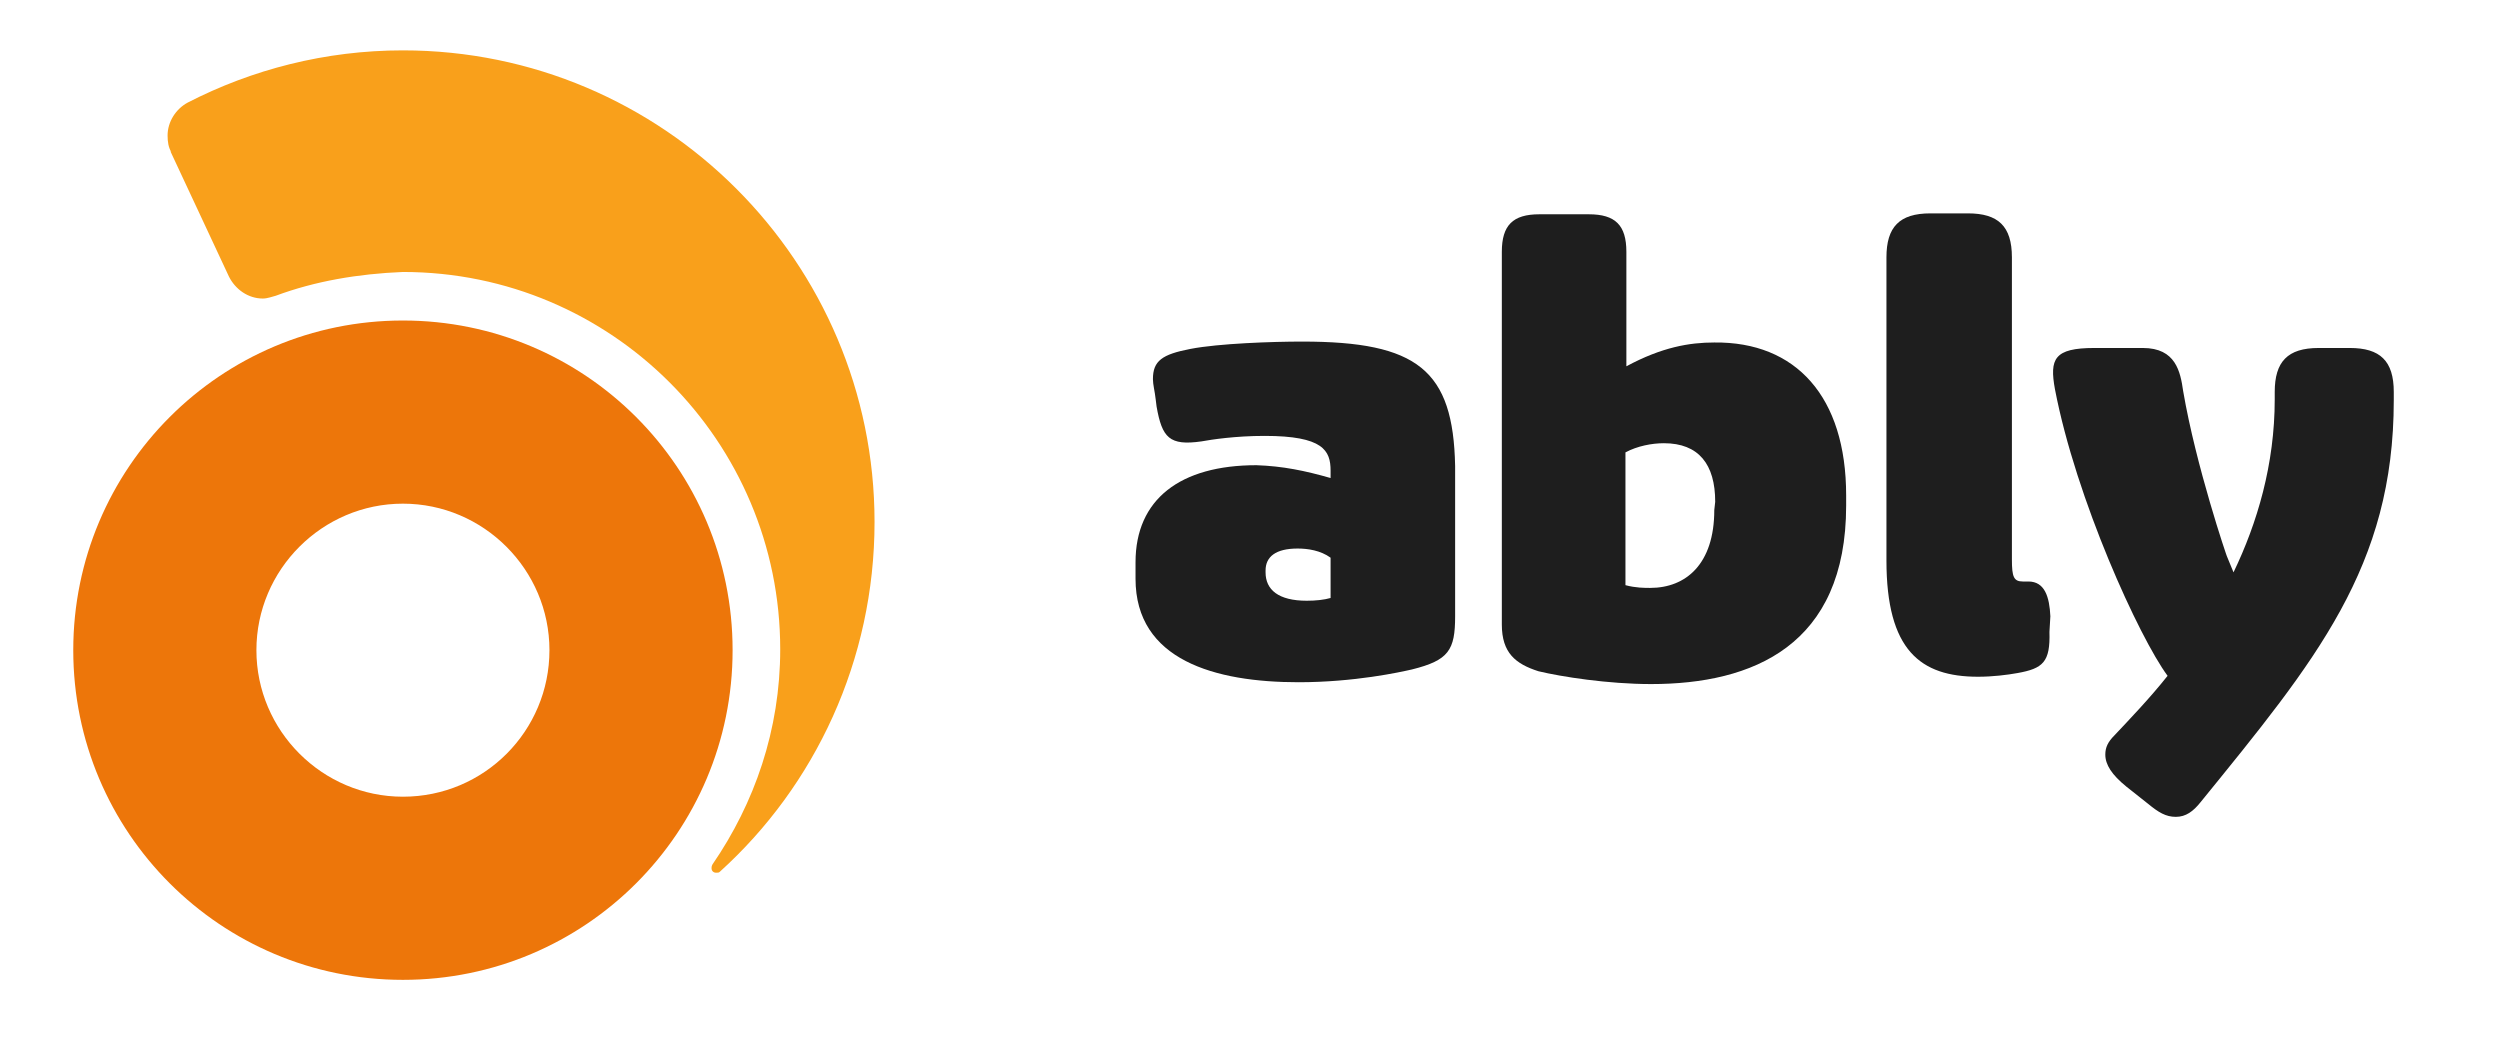
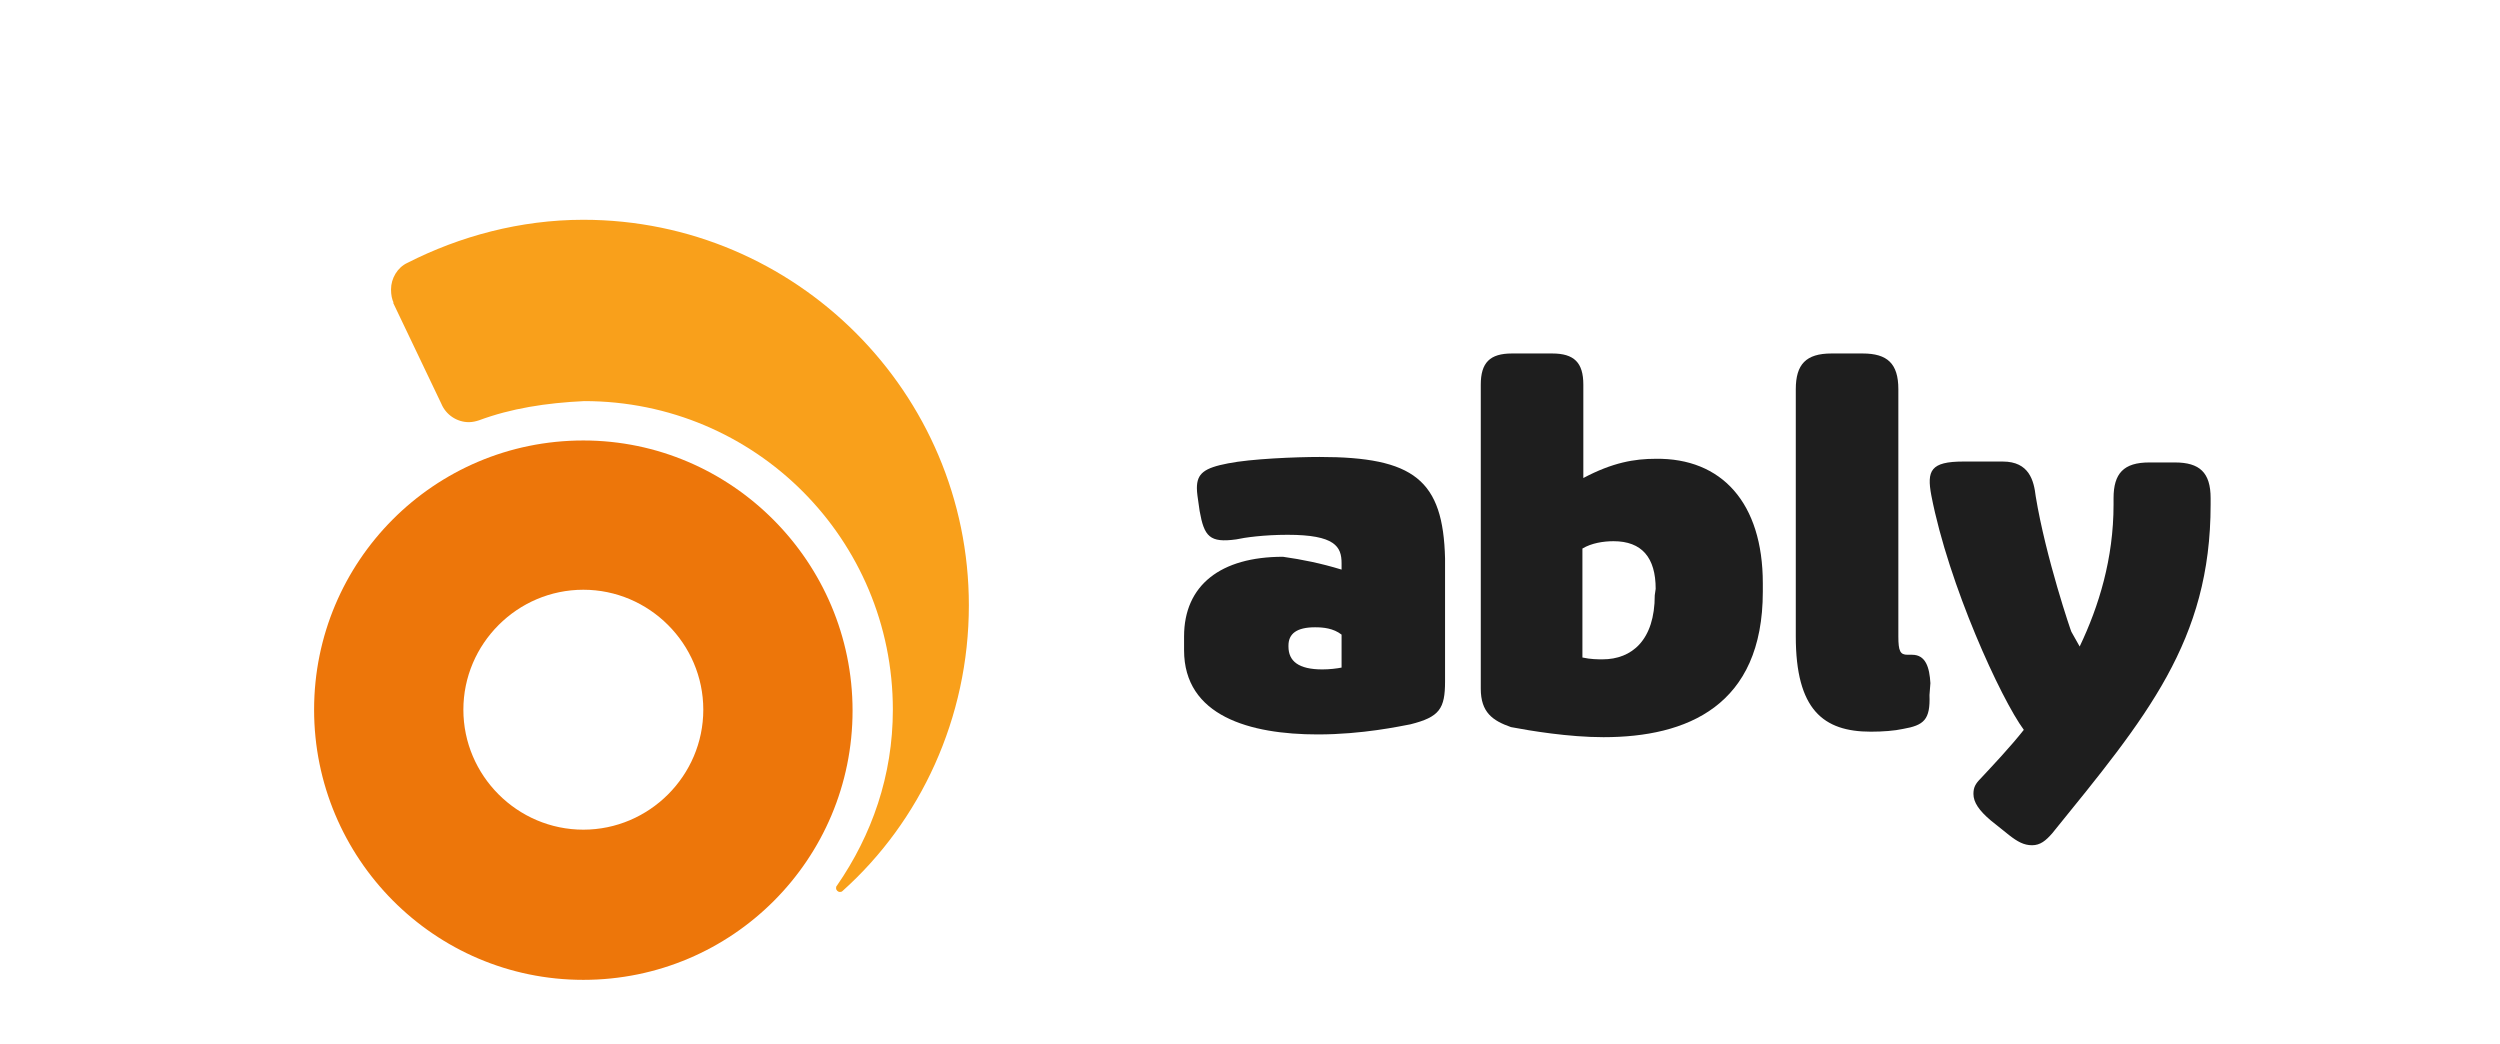
<svg xmlns="http://www.w3.org/2000/svg" version="1.1" id="Layer_1" x="0px" y="0px" viewBox="0 0 273 114" style="enable-background:new 0 0 273 114;" xml:space="preserve">
  <style type="text/css">
	.st0{fill:#ED760A;}
	.st1{fill:#F9A01B;}
	.st2{fill:#1E1E1E;}
</style>
-   <path class="st0" d="M44,35C24.1,35,8,51.1,8,71s16.1,36,36,36s36-16.1,36-36C80,51.1,63.9,35,44,35z M44,87c-8.8,0-16-7.2-16-16  s7.2-16,16-16s16,7.2,16,16S52.9,87,44,87z" />
-   <path class="st1" d="M30.1,32.3c-0.4,0.1-0.9,0.3-1.4,0.3c-1.6,0-3-1-3.7-2.4l0,0l-6.4-13.7l0.1,0.1c-0.3-0.5-0.4-1.1-0.4-1.8  c0-1.5,0.9-2.9,2.2-3.6C27.5,7.6,35.5,5.5,44,5.5c28.4,0,51.5,23.1,51.5,51.5c0,15.1-6.5,28.8-16.9,38.2v0c-0.1,0.1-0.2,0.1-0.4,0.1  c-0.3,0-0.5-0.2-0.5-0.5c0-0.1,0-0.2,0.1-0.4c4.6-6.7,7.4-14.7,7.4-23.5c0-22.7-18.4-41.2-41.2-41.2C39.1,29.9,34.4,30.7,30.1,32.3" />
-   <path class="st2" d="M145.3,52.2v-0.8c0-2.2-0.8-3.8-7.2-3.8c-3.2,0-5.8,0.4-6.9,0.6c-3.5,0.5-4.3-0.4-4.9-3.8l-0.1-0.8  c-0.1-0.9-0.3-1.6-0.3-2.2c0-2,1-2.7,4.1-3.3c3.1-0.6,9-0.8,12.2-0.8c12.6,0,16.5,3.1,16.7,13.6v16.4c0,3.7-0.7,4.8-4.7,5.8  c-1.3,0.3-6.3,1.4-12.4,1.4c-9.1,0-17.8-2.4-17.8-11.3v-1.8c0-6.9,4.9-10.6,13.2-10.6C140.1,50.9,142.5,51.4,145.3,52.2z   M138.2,62.5c0,1.9,1.4,3.1,4.5,3.1c1,0,1.9-0.1,2.6-0.3v-4.4c-1.1-0.8-2.5-1-3.6-1c-2.4,0-3.5,0.9-3.5,2.4L138.2,62.5L138.2,62.5z" />
-   <path class="st2" d="M201.6,54.1v1.1c0,15.3-10.2,19.5-21.3,19.5c-4.7,0-9.8-0.8-12.3-1.4c-2.5-0.8-4-2-4-5.1V27.5  c0-2.9,1.2-4.1,4.1-4.1h5.4c2.9,0,4.1,1.2,4.1,4.1V40c3.9-2.1,6.9-2.6,9.6-2.6C196.1,37.3,201.6,43.3,201.6,54.1z M187.3,54.8  c0-4.1-1.8-6.4-5.6-6.4c-1.3,0-2.9,0.3-4.2,1v14.5c1.1,0.3,2.1,0.3,2.7,0.3c3.9,0,7-2.6,7-8.5L187.3,54.8L187.3,54.8z" />
-   <path class="st2" d="M223.8,69c0.1,3.3-0.7,4-3.5,4.5c-1.1,0.2-2.7,0.4-4.3,0.4c-6.3,0-10-2.9-10-12.7V28.1c0-3.3,1.4-4.8,4.8-4.8  h4.1c3.3,0,4.8,1.4,4.8,4.8v33c0,1.9,0.2,2.4,1.2,2.4h0.6c1.8,0,2.3,1.7,2.4,3.8L223.8,69z" />
-   <path class="st2" d="M243.9,62.5c2.6-5.4,4.5-11.8,4.5-18.9v-0.8c0-3.3,1.4-4.8,4.8-4.8h3.4c3.3,0,4.8,1.4,4.8,4.8v0.9  c0,18.2-8.5,28.4-21.1,43.9c-0.8,1-1.6,1.6-2.7,1.6s-1.9-0.5-3-1.4l-2.4-1.9c-1.6-1.3-2.3-2.4-2.3-3.5c0-0.8,0.3-1.4,1-2.1  c1.6-1.7,3.9-4.1,5.8-6.5c-3.1-4.2-10-19.3-12.3-31.3c-0.6-3.3-0.1-4.5,4.3-4.5h5.3c3.6,0,4.1,2.6,4.4,4.7  c1.4,8.2,4.8,18.2,4.8,18.1L243.9,62.5z" />
+   <path class="st0" d="M63.7,48.1c-16.3,0-29.4,13.2-29.4,29.4S47.4,107,63.7,107s29.4-13.2,29.4-29.4S79.9,48.1,63.7,48.1z   M63.7,90.6c-7.2,0-13.1-5.9-13.1-13.1s5.9-13.1,13.1-13.1s13.1,5.9,13.1,13.1S70.9,90.6,63.7,90.6z" />
+   <path class="st1" d="M52.3,45.9c-0.3,0.1-0.7,0.2-1.1,0.2c-1.3,0-2.5-0.8-3-2l0,0L42.9,33l0.1,0.1c-0.2-0.4-0.3-0.9-0.3-1.5  c0-1.2,0.7-2.4,1.8-2.9c5.7-2.9,12.3-4.7,19.2-4.7c23.2,0,42.1,18.9,42.1,42.1c0,12.3-5.3,23.6-13.8,31.2l0,0  c-0.1,0.1-0.2,0.1-0.3,0.1c-0.2,0-0.4-0.2-0.4-0.4c0-0.1,0-0.2,0.1-0.3c3.8-5.5,6.1-12,6.1-19.2c0-18.6-15-33.7-33.7-33.7  C59.6,44,55.8,44.6,52.3,45.9" />
+   <path class="st2" d="M146.5,62.2v-0.7c0-1.8-0.7-3.1-5.9-3.1c-2.6,0-4.7,0.3-5.6,0.5c-2.9,0.4-3.5-0.3-4-3.1l-0.1-0.7  c-0.1-0.7-0.2-1.3-0.2-1.8c0-1.6,0.8-2.2,3.4-2.7c2.5-0.5,7.4-0.7,10-0.7c10.3,0,13.5,2.5,13.7,11.1v13.4c0,3-0.6,3.9-3.8,4.7  c-1.1,0.2-5.2,1.1-10.1,1.1c-7.4,0-14.6-2-14.6-9.2v-1.5c0-5.6,4-8.7,10.8-8.7C142.2,61.1,144.2,61.5,146.5,62.2z M140.7,70.6  c0,1.6,1.1,2.5,3.7,2.5c0.8,0,1.6-0.1,2.1-0.2v-3.6c-0.9-0.7-2-0.8-2.9-0.8c-2,0-2.9,0.7-2.9,2V70.6L140.7,70.6z" />
+   <path class="st2" d="M192.5,63.7v0.9c0,12.5-8.3,15.9-17.4,15.9c-3.8,0-8-0.7-10.1-1.1c-2-0.7-3.3-1.6-3.3-4.2V42  c0-2.4,1-3.4,3.4-3.4h4.4c2.4,0,3.4,1,3.4,3.4v10.2c3.2-1.7,5.6-2.1,7.9-2.1C188,50,192.5,54.9,192.5,63.7z M180.8,64.3  c0-3.4-1.5-5.2-4.6-5.2c-1.1,0-2.4,0.2-3.4,0.8v11.9c0.9,0.2,1.7,0.2,2.2,0.2c3.2,0,5.7-2.1,5.7-7L180.8,64.3L180.8,64.3z" />
+   <path class="st2" d="M210.7,75.9c0.1,2.7-0.6,3.3-2.9,3.7c-0.9,0.2-2.2,0.3-3.5,0.3c-5.2,0-8.2-2.4-8.2-10.4V42.5  c0-2.7,1.1-3.9,3.9-3.9h3.4c2.7,0,3.9,1.1,3.9,3.9v27c0,1.6,0.2,2,1,2h0.5c1.5,0,1.9,1.4,2,3.1L210.7,75.9z" />
+   <path class="st2" d="M227.1,70.6c2.1-4.4,3.7-9.6,3.7-15.5v-0.7c0-2.7,1.1-3.9,3.9-3.9h2.8c2.7,0,3.9,1.1,3.9,3.9v0.7  c0,14.9-7,23.2-17.3,35.9c-0.7,0.8-1.3,1.3-2.2,1.3c-0.9,0-1.6-0.4-2.5-1.1l-2-1.6c-1.3-1.1-1.9-2-1.9-2.9c0-0.7,0.2-1.1,0.8-1.7  c1.3-1.4,3.2-3.4,4.7-5.3c-2.5-3.4-8.2-15.8-10.1-25.6c-0.5-2.7-0.1-3.7,3.5-3.7h4.3c2.9,0,3.4,2.1,3.6,3.8  c1.1,6.7,3.9,14.9,3.9,14.8L227.1,70.6z" />
</svg>
